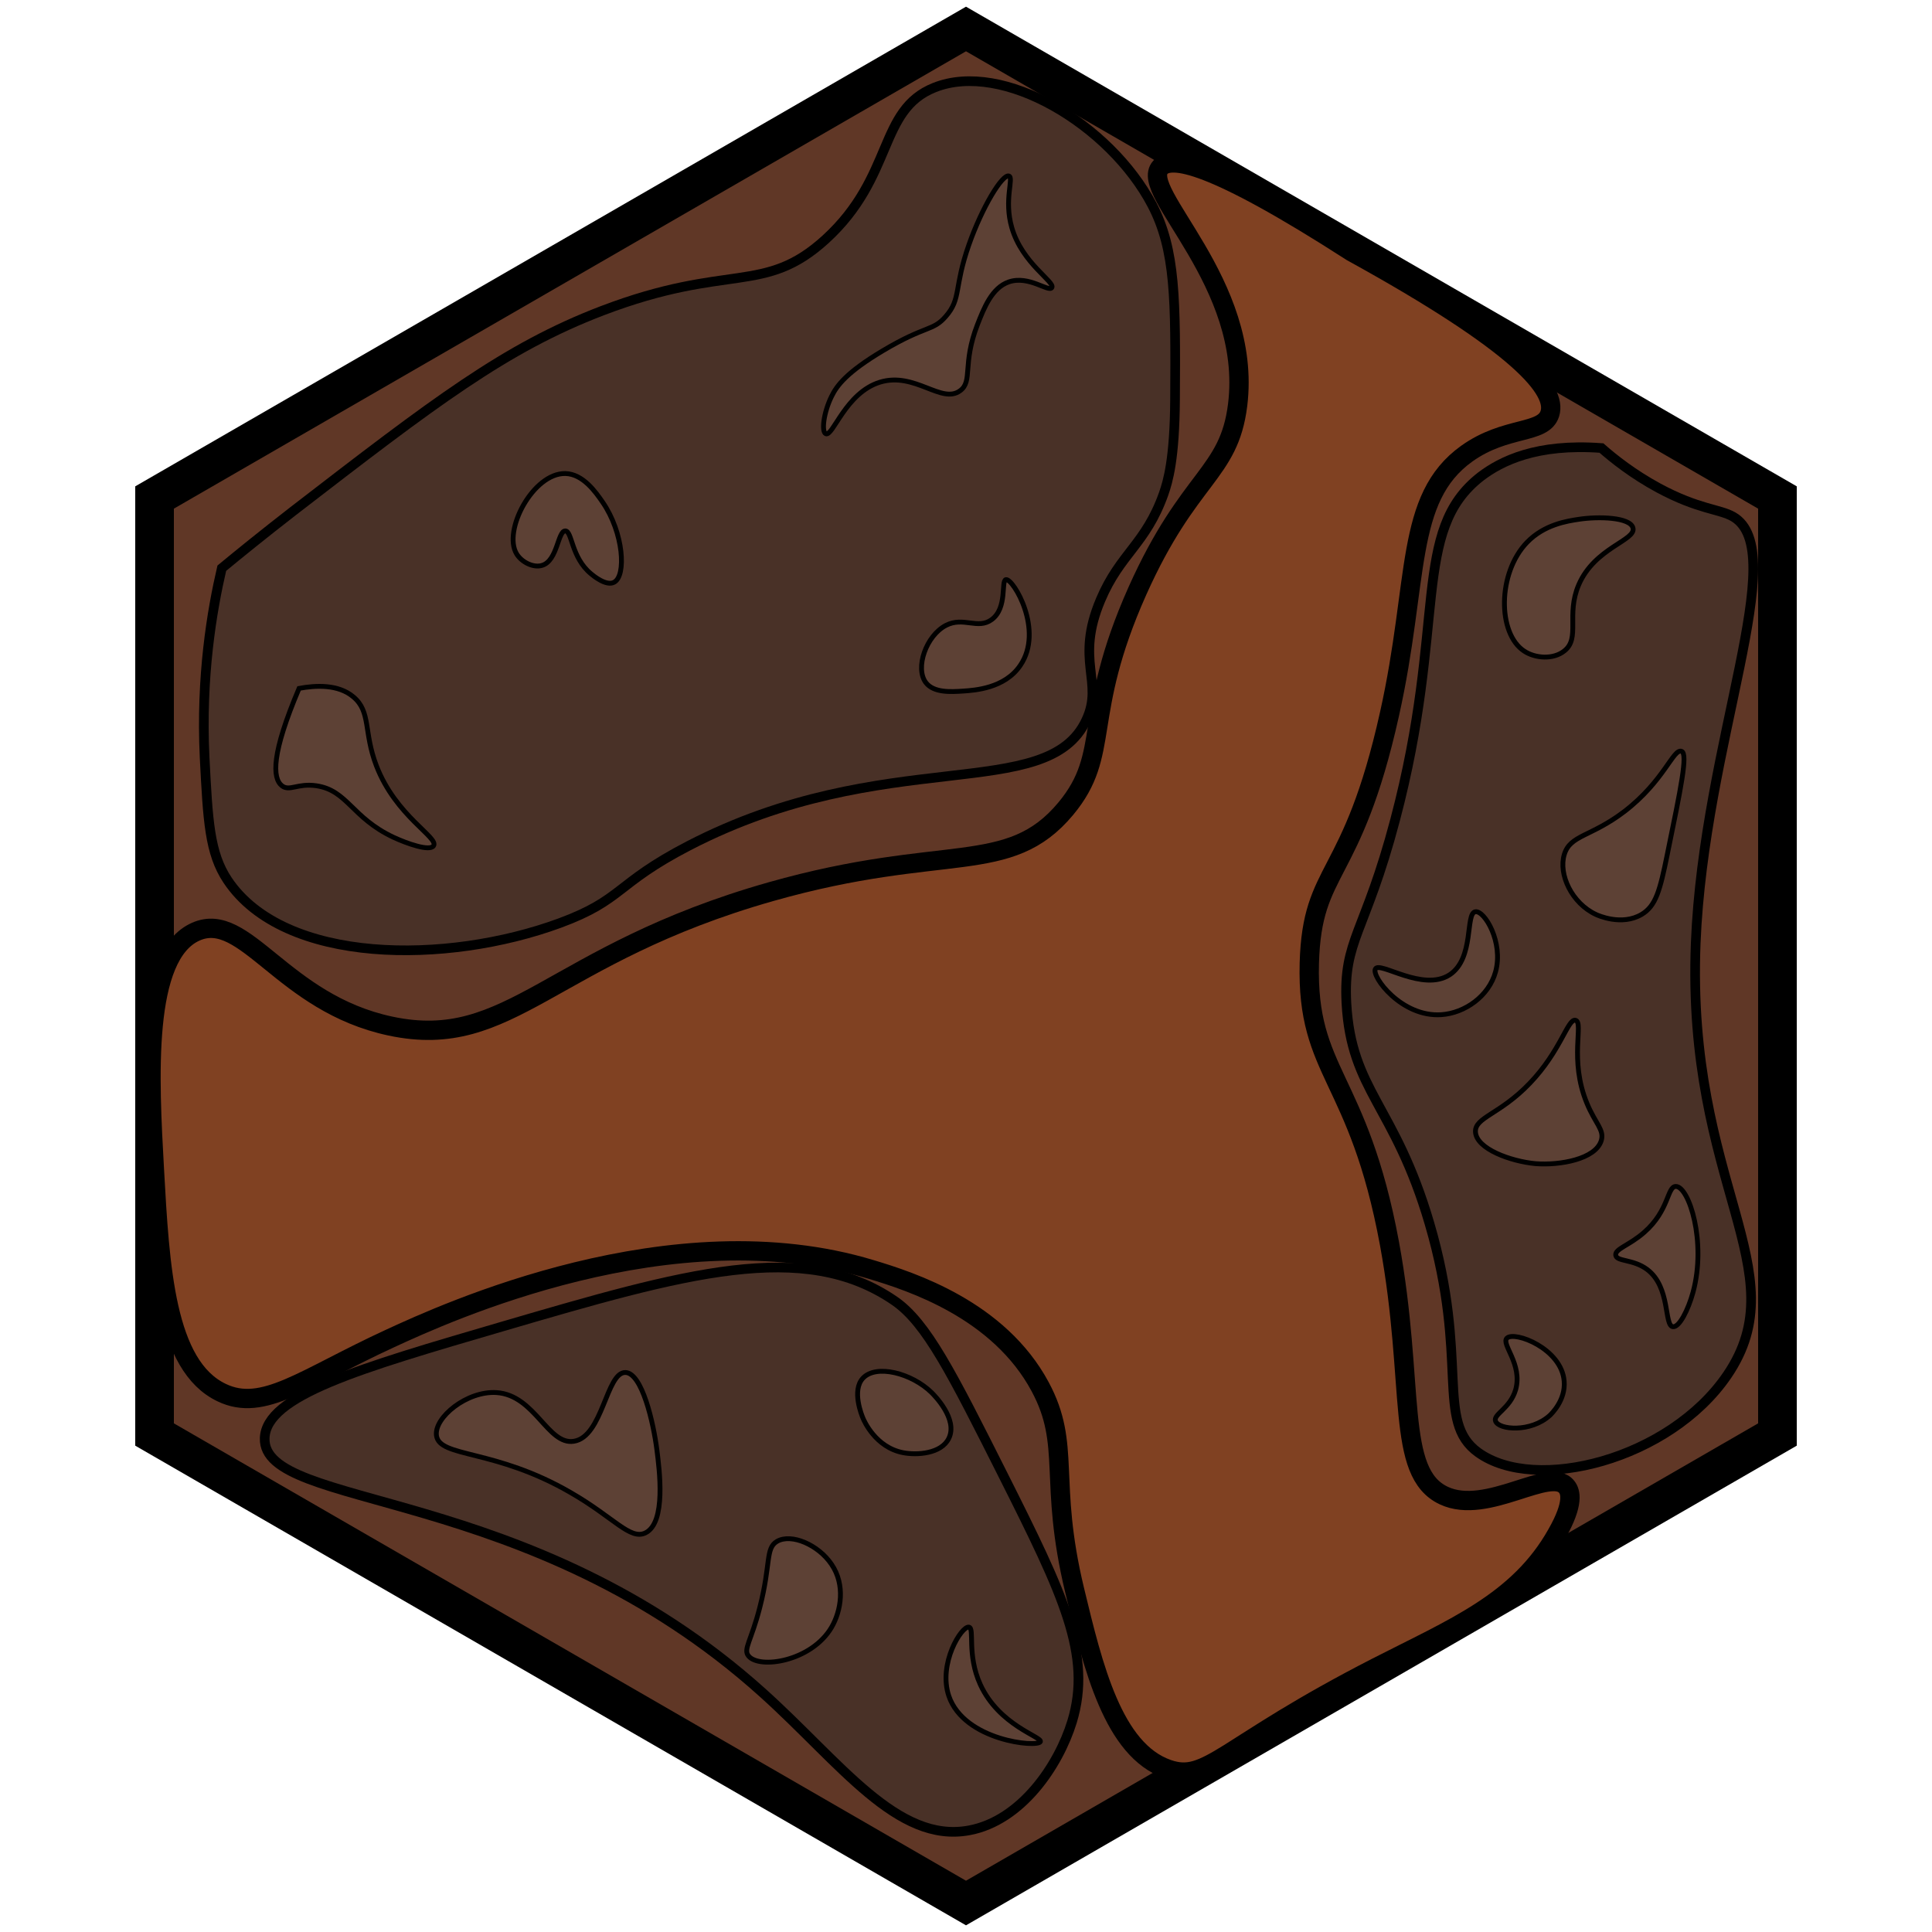
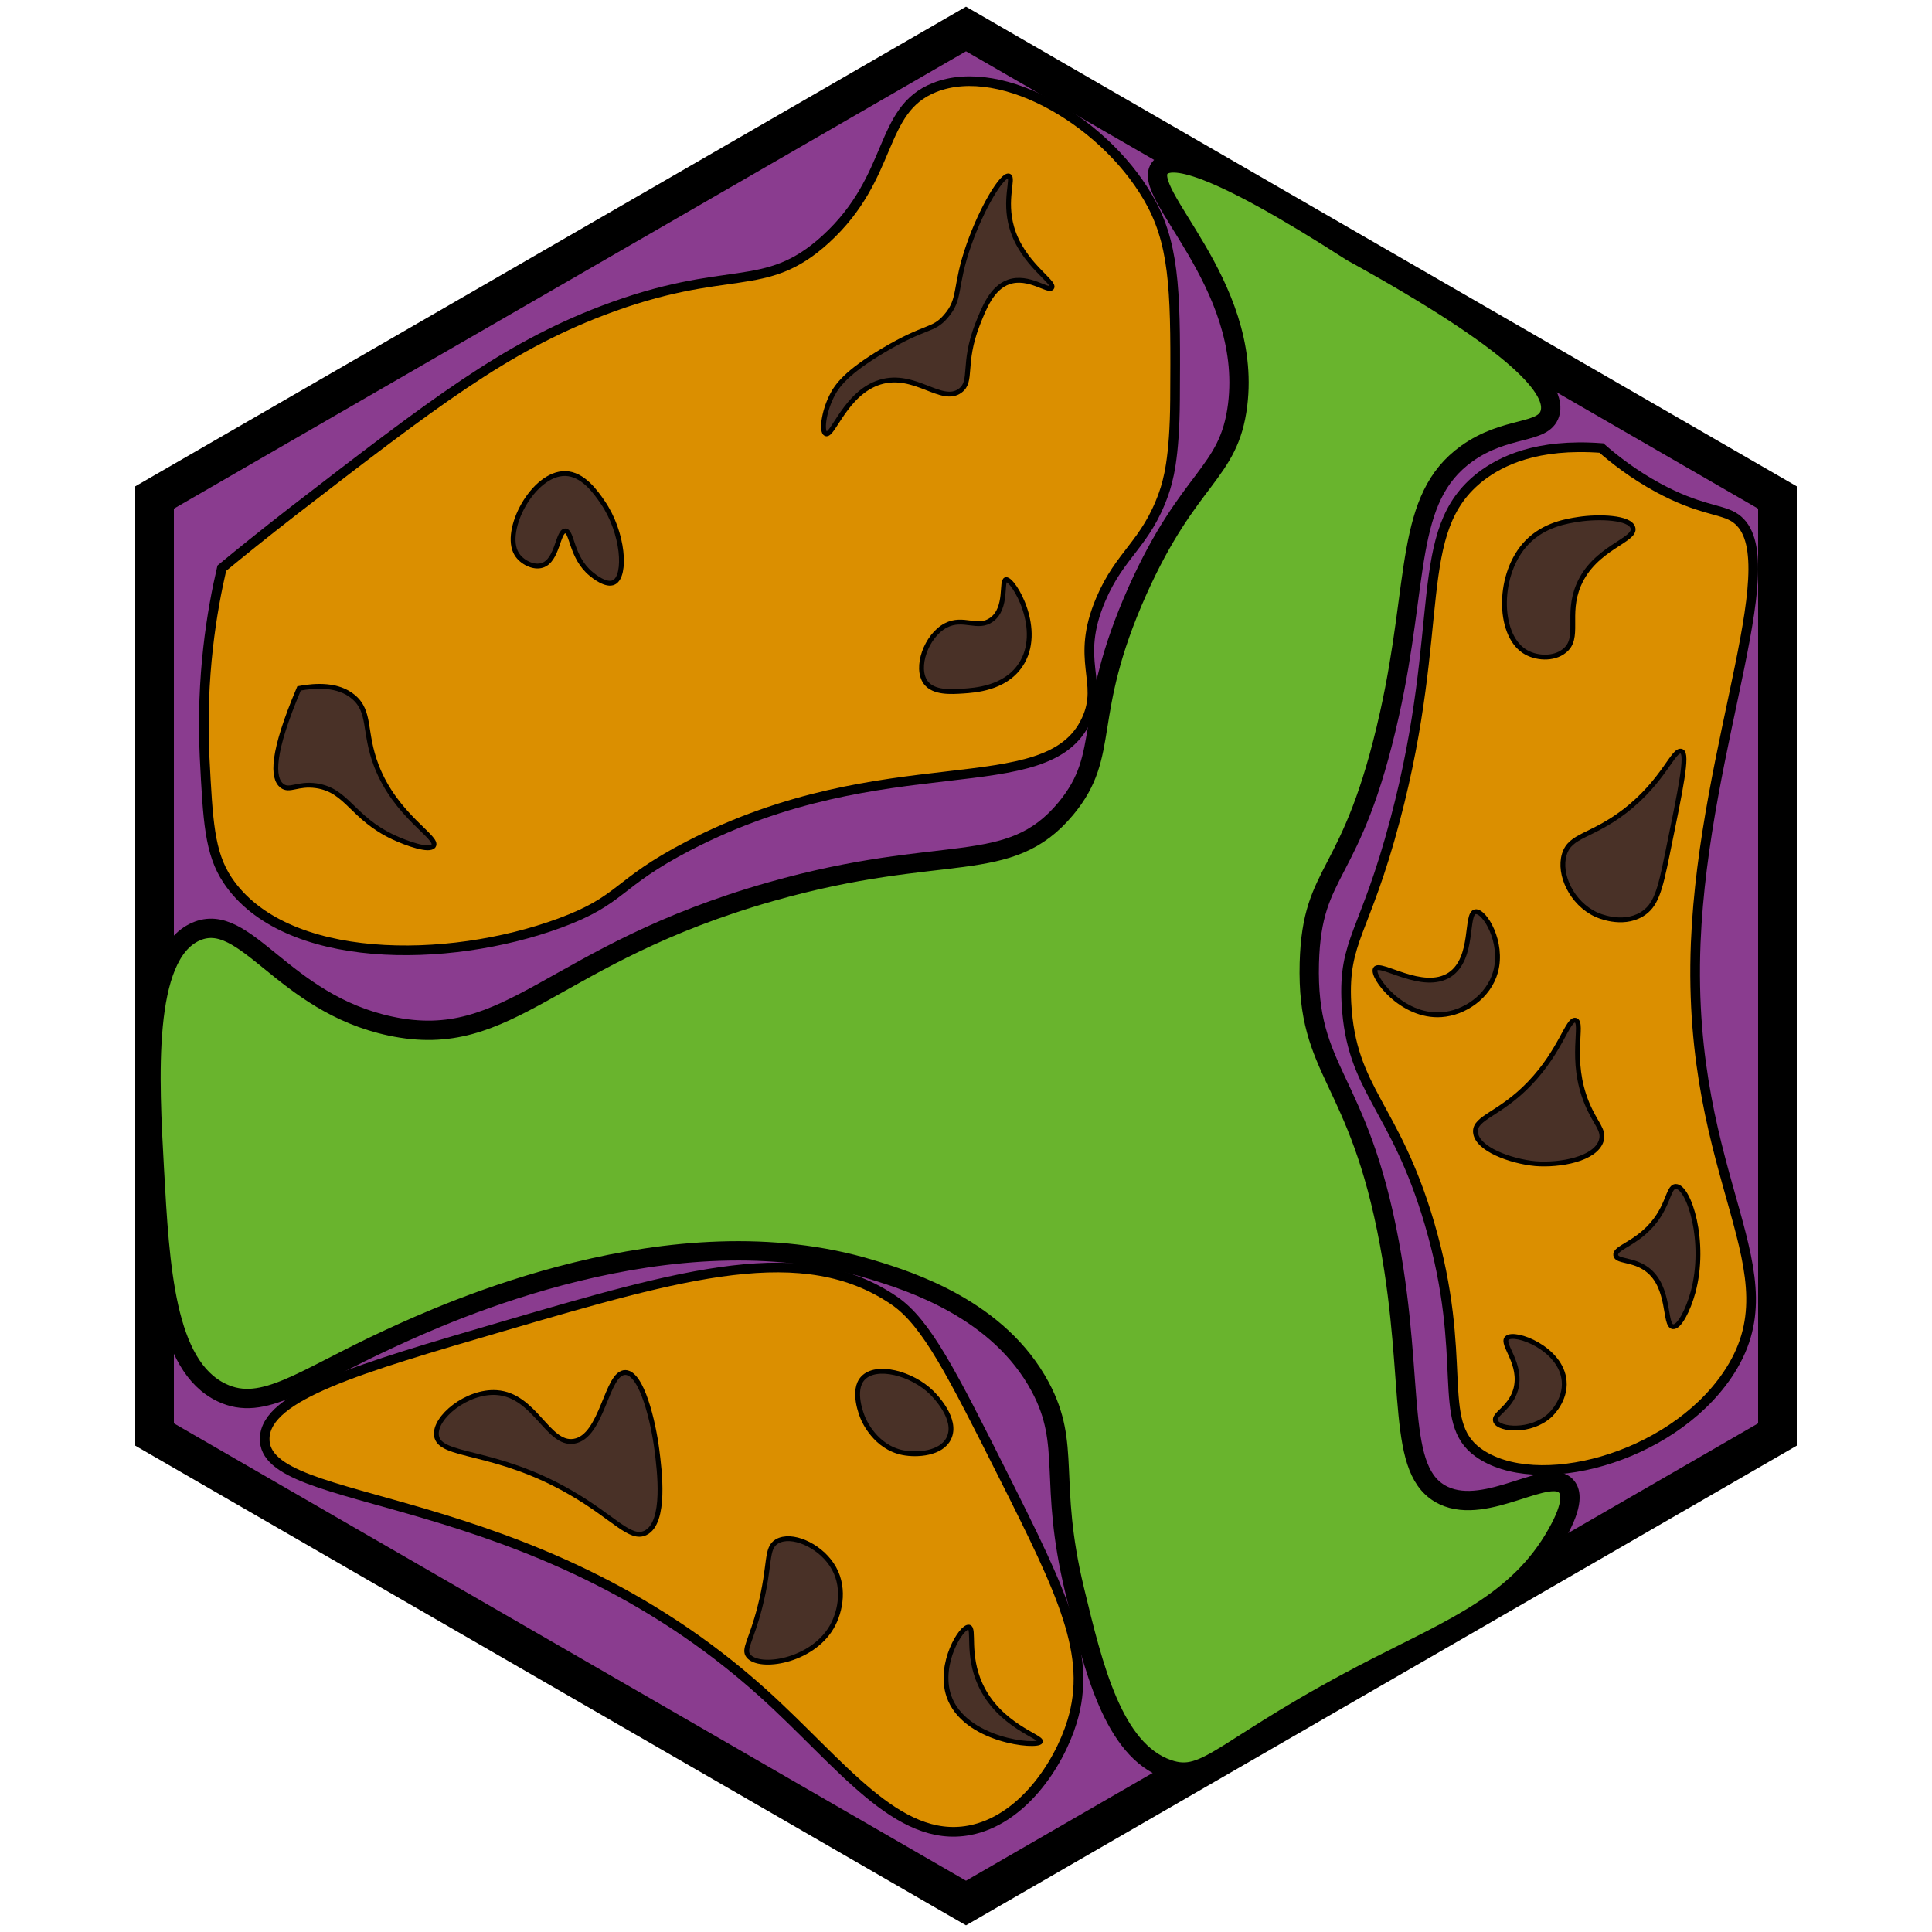
<svg xmlns="http://www.w3.org/2000/svg" version="1.1" id="Ebene_2" x="0px" y="0px" viewBox="0 0 100 100" style="enable-background:new 0 0 100 100;" xml:space="preserve">
-   <style type="text/css">
- 	.st0{fill:#603726;stroke:#000000;stroke-width:2;stroke-miterlimit:10;}
- 	.st1{fill:#493127;stroke:#000000;stroke-width:0.5;stroke-miterlimit:10;}
- 	.st2{fill:#804122;stroke:#000000;stroke-miterlimit:10;}
- 	.st3{fill:#5D4135;stroke:#000000;stroke-width:0.25;stroke-miterlimit:10;}
- 	.st4{fill:none;stroke:#000000;stroke-width:0.5;stroke-miterlimit:10;}
- </style>
+   <style type="text/css">	.st0{fill:#8A3C8F;stroke:#000000;stroke-width:2;stroke-miterlimit:10;}	.st1{fill:#DB8F00;stroke:#000000;stroke-width:0.5;stroke-miterlimit:10;}	.st2{fill:#69B42D;stroke:#000000;stroke-miterlimit:10;}	.st3{fill:#493127;stroke:#000000;stroke-width:0.25;stroke-miterlimit:10;}	.st4{fill:none;stroke:#000000;stroke-width:0.5;stroke-miterlimit:10;}</style>
  <polygon class="st0" points="92,25.75 50,1.5 8,25.75 8,74.25 50,98.5 92,74.25 " />
-   <path class="st1" d="M11.48,29.41c0.87-0.72,2.14-1.75,3.7-2.96c7.29-5.62,10.95-8.44,16-10.37c6.56-2.5,8.37-0.79,11.56-3.7  c3.55-3.25,2.71-6.69,5.63-7.85c3.54-1.41,9.08,1.92,11.26,6.07c1.23,2.35,1.22,4.93,1.19,10.07c-0.02,3.07-0.36,4.23-0.59,4.89  c-0.93,2.61-2.25,3.09-3.26,5.48c-1.35,3.18,0.18,4.24-0.74,6.22c-2.02,4.38-10.38,1.23-20.59,6.52c-3.8,1.97-3.39,2.79-6.67,4  c-5.82,2.14-14.25,2.17-17.19-2.22c-0.94-1.41-1.02-3.07-1.19-6.37C10.39,35.01,10.97,31.6,11.48,29.41z" />
-   <path class="st2" d="M69.96,13.03c8.79,4.84,10.64,7.17,10.26,8.38c-0.34,1.08-2.27,0.62-4.3,2.07c-3.24,2.32-2.45,6.54-4,13.48  c-1.94,8.72-4.01,7.84-4.15,12.89c-0.15,5.73,2.54,5.81,4.15,14.52c1.35,7.35,0.28,11.85,2.81,13.04c2.25,1.06,5.53-1.56,6.37-0.44  c0.18,0.23,0.4,0.82-0.52,2.43c-1.98,3.52-5.35,4.86-9.33,6.9c-8.01,4.1-8.72,6-10.81,5.27c-2.83-0.99-3.86-5.29-4.82-9.27  c-1.37-5.69-0.15-7.48-1.78-10.52c-2.14-3.99-6.68-5.45-8.74-6.07c-10.32-3.14-22.07,2.26-24.89,3.56  c-4.52,2.08-6.58,3.85-8.74,2.81c-2.92-1.39-3.2-6.5-3.48-11.56c-0.26-4.67-0.62-11.08,2.15-12.3c2.57-1.13,4.47,3.7,10.07,4.89  c6.24,1.33,8.28-3.72,19.7-6.96c8.99-2.55,12.3-0.74,15.26-4.3c2.38-2.87,0.79-4.74,3.7-11.26c2.68-5.99,4.74-6.02,5.19-9.63  c0.78-6.34-5.15-11.04-4-12.3C60.61,8.08,62.61,8.3,69.96,13.03z" />
-   <path class="st1" d="M82.89,23.19c0.64,0.56,1.63,1.35,2.96,2.07c2.06,1.11,3.15,1.08,3.85,1.48c3.06,1.75-1.51,11.67-1.93,22.07  c-0.5,12.49,5.33,16.94,1.63,22.37c-2.98,4.37-9.92,6.14-12.89,4c-2.24-1.61-0.44-4.77-2.52-11.85c-1.8-6.14-4.05-6.85-4.3-11.41  c-0.17-3.28,0.96-3.58,2.52-9.48c2.7-10.2,0.8-14.96,4.44-17.78C77.69,23.87,79.53,22.94,82.89,23.19z" />
-   <path class="st1" d="M13.7,74.44c0.07-2.21,4.88-3.61,12.3-5.78c9.4-2.75,15.6-4.56,20.3-1.33c1.66,1.14,2.98,3.77,5.63,9.04  c3.09,6.15,4.61,9.29,3.56,12.74c-0.7,2.28-2.63,5.13-5.33,5.63c-3.72,0.69-6.64-3.48-10.67-7.11C27.38,76.72,13.58,78.2,13.7,74.44  z" />
-   <path class="st3" d="M15.48,35.63c-1.43,3.37-1.39,4.64-0.89,5.04c0.4,0.31,0.8-0.14,1.78,0c1.62,0.24,1.83,1.65,4,2.67  c0.69,0.32,1.87,0.74,2.07,0.44c0.29-0.43-1.95-1.52-2.96-4.15c-0.67-1.75-0.27-2.79-1.19-3.56C17.51,35.41,16.35,35.47,15.48,35.63  z" />
-   <path class="st3" d="M26.74,28.67c0.26,0.43,0.88,0.74,1.33,0.59c0.79-0.25,0.8-1.78,1.19-1.78c0.36,0.01,0.3,1.37,1.33,2.22  c0.13,0.11,0.79,0.65,1.19,0.44c0.65-0.33,0.5-2.57-0.59-4.15c-0.35-0.51-1.01-1.46-1.93-1.48C27.6,24.48,26.01,27.46,26.74,28.67z" />
-   <path class="st3" d="M43.04,20.52c-0.41,0.83-0.53,1.82-0.3,1.93c0.37,0.17,1.02-2.12,2.81-2.67c1.81-0.55,3.19,1.16,4.15,0.44  c0.66-0.49,0.1-1.37,0.89-3.41c0.34-0.87,0.75-1.92,1.63-2.22c1.03-0.35,2.05,0.54,2.22,0.3c0.2-0.29-1.53-1.24-2.07-3.11  c-0.42-1.45,0.12-2.58-0.15-2.67c-0.34-0.11-1.39,1.62-2.07,3.56c-0.78,2.22-0.39,2.78-1.19,3.7c-0.68,0.79-1.01,0.44-3.26,1.78  C43.82,19.27,43.31,19.96,43.04,20.52z" />
-   <path class="st3" d="M52.07,30c-0.27,0.04,0.09,1.46-0.74,2.07c-0.72,0.53-1.46-0.17-2.37,0.3c-1.02,0.53-1.61,2.2-1.04,2.96  c0.41,0.54,1.3,0.48,1.93,0.44c0.58-0.04,2.15-0.13,2.96-1.33C54.05,32.63,52.45,29.95,52.07,30z" />
-   <path class="st3" d="M22.59,74.3c-0.12-0.93,1.58-2.32,3.11-2.22c1.99,0.13,2.65,2.73,4,2.52c1.5-0.23,1.68-3.58,2.67-3.56  c0.86,0.02,1.45,2.59,1.63,4c0.13,1.02,0.49,3.77-0.59,4.3c-0.79,0.39-1.63-0.79-3.85-2.07C25.61,74.97,22.74,75.46,22.59,74.3z" />
-   <path class="st3" d="M40.22,79.78c-0.61,0.36-0.31,1.15-0.89,3.41c-0.45,1.76-0.87,2.17-0.59,2.52c0.56,0.7,3.26,0.29,4.3-1.48  c0.49-0.84,0.73-2.19,0-3.26C42.37,79.97,40.97,79.35,40.22,79.78z" />
-   <path class="st3" d="M44.67,73.41c0.05,0.12,0.64,1.5,2.07,1.78c0.72,0.14,1.98,0.06,2.37-0.74c0.49-1-0.77-2.25-0.89-2.37  c-1.02-1-2.87-1.49-3.56-0.74C44.08,71.97,44.6,73.25,44.67,73.41z" />
+   <path class="st1" d="M11.48,29.41c0.87-0.72,2.14-1.75,3.7-2.96c7.29-5.62,10.95-8.44,16-10.37c6.56-2.5,8.37-0.79,11.56-3.7 c3.55-3.25,2.71-6.69,5.63-7.85c3.54-1.41,9.08,1.92,11.26,6.07c1.23,2.35,1.22,4.93,1.19,10.07c-0.02,3.07-0.36,4.23-0.59,4.89 c-0.93,2.61-2.25,3.09-3.26,5.48c-1.35,3.18,0.18,4.24-0.74,6.22c-2.02,4.38-10.38,1.23-20.59,6.52c-3.8,1.97-3.39,2.79-6.67,4 c-5.82,2.14-14.25,2.17-17.19-2.22c-0.94-1.41-1.02-3.07-1.19-6.37C10.39,35.01,10.97,31.6,11.48,29.41z" />
+   <path class="st2" d="M69.96,13.03c8.79,4.84,10.64,7.17,10.26,8.38c-0.34,1.08-2.27,0.62-4.3,2.07c-3.24,2.32-2.45,6.54-4,13.48 c-1.94,8.72-4.01,7.84-4.15,12.89c-0.15,5.73,2.54,5.81,4.15,14.52c1.35,7.35,0.28,11.85,2.81,13.04c2.25,1.06,5.53-1.56,6.37-0.44 c0.18,0.23,0.4,0.82-0.52,2.43c-1.98,3.52-5.35,4.86-9.33,6.9c-8.01,4.1-8.72,6-10.81,5.27c-2.83-0.99-3.86-5.29-4.82-9.27 c-1.37-5.69-0.15-7.48-1.78-10.52c-2.14-3.99-6.68-5.45-8.74-6.07c-10.32-3.14-22.07,2.26-24.89,3.56 c-4.52,2.08-6.58,3.85-8.74,2.81c-2.92-1.39-3.2-6.5-3.48-11.56c-0.26-4.67-0.62-11.08,2.15-12.3c2.57-1.13,4.47,3.7,10.07,4.89 c6.24,1.33,8.28-3.72,19.7-6.96c8.99-2.55,12.3-0.74,15.26-4.3c2.38-2.87,0.79-4.74,3.7-11.26c2.68-5.99,4.74-6.02,5.19-9.63 c0.78-6.34-5.15-11.04-4-12.3C60.61,8.08,62.61,8.3,69.96,13.03z" />
+   <path class="st1" d="M82.89,23.19c0.64,0.56,1.63,1.35,2.96,2.07c2.06,1.11,3.15,1.08,3.85,1.48c3.06,1.75-1.51,11.67-1.93,22.07 c-0.5,12.49,5.33,16.94,1.63,22.37c-2.98,4.37-9.92,6.14-12.89,4c-2.24-1.61-0.44-4.77-2.52-11.85c-1.8-6.14-4.05-6.85-4.3-11.41 c-0.17-3.28,0.96-3.58,2.52-9.48c2.7-10.2,0.8-14.96,4.44-17.78C77.69,23.87,79.53,22.94,82.89,23.19z" />
+   <path class="st1" d="M13.7,74.44c0.07-2.21,4.88-3.61,12.3-5.78c9.4-2.75,15.6-4.56,20.3-1.33c1.66,1.14,2.98,3.77,5.63,9.04 c3.09,6.15,4.61,9.29,3.56,12.74c-0.7,2.28-2.63,5.13-5.33,5.63c-3.72,0.69-6.64-3.48-10.67-7.11C27.38,76.72,13.58,78.2,13.7,74.44 z" />
+   <path class="st3" d="M15.48,35.63c-1.43,3.37-1.39,4.64-0.89,5.04c0.4,0.31,0.8-0.14,1.78,0c1.62,0.24,1.83,1.65,4,2.67 c0.69,0.32,1.87,0.74,2.07,0.44c0.29-0.43-1.95-1.52-2.96-4.15c-0.67-1.75-0.27-2.79-1.19-3.56C17.51,35.41,16.35,35.47,15.48,35.63 z" />
+   <path class="st3" d="M26.74,28.67c0.26,0.43,0.88,0.74,1.33,0.59c0.79-0.25,0.8-1.78,1.19-1.78c0.36,0.01,0.3,1.37,1.33,2.22 c0.13,0.11,0.79,0.65,1.19,0.44c0.65-0.33,0.5-2.57-0.59-4.15c-0.35-0.51-1.01-1.46-1.93-1.48C27.6,24.48,26.01,27.46,26.74,28.67z" />
+   <path class="st3" d="M43.04,20.52c-0.41,0.83-0.53,1.82-0.3,1.93c0.37,0.17,1.02-2.12,2.81-2.67c1.81-0.55,3.19,1.16,4.15,0.44 c0.66-0.49,0.1-1.37,0.89-3.41c0.34-0.87,0.75-1.92,1.63-2.22c1.03-0.35,2.05,0.54,2.22,0.3c0.2-0.29-1.53-1.24-2.07-3.11 c-0.42-1.45,0.12-2.58-0.15-2.67c-0.34-0.11-1.39,1.62-2.07,3.56c-0.78,2.22-0.39,2.78-1.19,3.7c-0.68,0.79-1.01,0.44-3.26,1.78 C43.82,19.27,43.31,19.96,43.04,20.52z" />
+   <path class="st3" d="M52.07,30c-0.27,0.04,0.09,1.46-0.74,2.07c-0.72,0.53-1.46-0.17-2.37,0.3c-1.02,0.53-1.61,2.2-1.04,2.96 c0.41,0.54,1.3,0.48,1.93,0.44c0.58-0.04,2.15-0.13,2.96-1.33C54.05,32.63,52.45,29.95,52.07,30z" />
+   <path class="st3" d="M22.59,74.3c-0.12-0.93,1.58-2.32,3.11-2.22c1.99,0.13,2.65,2.73,4,2.52c1.5-0.23,1.68-3.58,2.67-3.56 c0.86,0.02,1.45,2.59,1.63,4c0.13,1.02,0.49,3.77-0.59,4.3c-0.79,0.39-1.63-0.79-3.85-2.07C25.61,74.97,22.74,75.46,22.59,74.3z" />
+   <path class="st3" d="M40.22,79.78c-0.61,0.36-0.31,1.15-0.89,3.41c-0.45,1.76-0.87,2.17-0.59,2.52c0.56,0.7,3.26,0.29,4.3-1.48 c0.49-0.84,0.73-2.19,0-3.26C42.37,79.97,40.97,79.35,40.22,79.78z" />
+   <path class="st3" d="M44.67,73.41c0.05,0.12,0.64,1.5,2.07,1.78c0.72,0.14,1.98,0.06,2.37-0.74c0.49-1-0.77-2.25-0.89-2.37 c-1.02-1-2.87-1.49-3.56-0.74C44.08,71.97,44.6,73.25,44.67,73.41z" />
  <path class="st4" d="M48.37,73.7" />
-   <path class="st3" d="M50.15,84.22c-0.38-0.07-1.6,1.89-1.04,3.56c0.79,2.33,4.6,2.68,4.74,2.37c0.11-0.25-2.13-0.82-3.11-2.96  C50.03,85.63,50.46,84.28,50.15,84.22z" />
-   <path class="st3" d="M71.19,50.15c-0.22,0.38,1.35,2.51,3.41,2.37c1.21-0.08,2.46-0.95,2.81-2.22c0.42-1.53-0.57-3.17-1.04-3.11  c-0.54,0.07-0.04,2.4-1.33,3.26C73.65,51.36,71.42,49.74,71.19,50.15z" />
-   <path class="st3" d="M78.89,33.7c-1.38-0.9-1.39-4.04,0.15-5.63c0.89-0.92,2.07-1.1,2.67-1.19c1.03-0.16,2.66-0.11,2.81,0.44  c0.19,0.65-1.98,1.01-2.81,2.96c-0.66,1.55,0.1,2.75-0.74,3.41C80.4,34.15,79.46,34.08,78.89,33.7z" />
-   <path class="st3" d="M87.04,38.89c-0.43-0.17-0.89,1.52-2.96,3.11c-1.73,1.32-2.8,1.21-3.11,2.22c-0.32,1.04,0.39,2.53,1.63,3.11  c0.1,0.05,1.34,0.61,2.37,0c0.74-0.44,0.95-1.24,1.33-3.11C87.01,40.76,87.37,39.02,87.04,38.89z" />
-   <path class="st3" d="M76.37,58.59c-0.04-0.76,1.26-0.9,2.81-2.52c1.62-1.69,1.97-3.37,2.37-3.26c0.44,0.12-0.35,2.03,0.59,4.3  c0.44,1.06,0.91,1.37,0.74,1.93c-0.3,0.96-2.14,1.29-3.41,1.19C78.2,60.11,76.42,59.47,76.37,58.59z" />
-   <path class="st3" d="M86.74,61.41c-0.45,0-0.34,1.24-1.63,2.37c-0.77,0.68-1.53,0.86-1.48,1.19c0.05,0.34,0.9,0.19,1.63,0.74  c1.22,0.92,0.86,2.9,1.33,2.96c0.33,0.04,0.79-0.87,1.04-1.78C88.34,64.28,87.42,61.41,86.74,61.41z" />
-   <path class="st3" d="M78,69.26c0.4-0.38,2.82,0.54,2.96,2.22c0.09,1-0.68,1.72-0.74,1.78c-0.99,0.9-2.64,0.75-2.81,0.3  c-0.14-0.36,0.75-0.64,1.04-1.63C78.82,70.6,77.68,69.57,78,69.26z" />
+   <path class="st3" d="M50.15,84.22c-0.38-0.07-1.6,1.89-1.04,3.56c0.79,2.33,4.6,2.68,4.74,2.37c0.11-0.25-2.13-0.82-3.11-2.96 C50.03,85.63,50.46,84.28,50.15,84.22z" />
+   <path class="st3" d="M71.19,50.15c-0.22,0.38,1.35,2.51,3.41,2.37c1.21-0.08,2.46-0.95,2.81-2.22c0.42-1.53-0.57-3.17-1.04-3.11 c-0.54,0.07-0.04,2.4-1.33,3.26C73.65,51.36,71.42,49.74,71.19,50.15z" />
+   <path class="st3" d="M78.89,33.7c-1.38-0.9-1.39-4.04,0.15-5.63c0.89-0.92,2.07-1.1,2.67-1.19c1.03-0.16,2.66-0.11,2.81,0.44 c0.19,0.65-1.98,1.01-2.81,2.96c-0.66,1.55,0.1,2.75-0.74,3.41C80.4,34.15,79.46,34.08,78.89,33.7z" />
+   <path class="st3" d="M87.04,38.89c-0.43-0.17-0.89,1.52-2.96,3.11c-1.73,1.32-2.8,1.21-3.11,2.22c-0.32,1.04,0.39,2.53,1.63,3.11 c0.1,0.05,1.34,0.61,2.37,0c0.74-0.44,0.95-1.24,1.33-3.11C87.01,40.76,87.37,39.02,87.04,38.89z" />
+   <path class="st3" d="M76.37,58.59c-0.04-0.76,1.26-0.9,2.81-2.52c1.62-1.69,1.97-3.37,2.37-3.26c0.44,0.12-0.35,2.03,0.59,4.3 c0.44,1.06,0.91,1.37,0.74,1.93c-0.3,0.96-2.14,1.29-3.41,1.19C78.2,60.11,76.42,59.47,76.37,58.59z" />
+   <path class="st3" d="M86.74,61.41c-0.45,0-0.34,1.24-1.63,2.37c-0.77,0.68-1.53,0.86-1.48,1.19c0.05,0.34,0.9,0.19,1.63,0.74 c1.22,0.92,0.86,2.9,1.33,2.96c0.33,0.04,0.79-0.87,1.04-1.78C88.34,64.28,87.42,61.41,86.74,61.41z" />
+   <path class="st3" d="M78,69.26c0.4-0.38,2.82,0.54,2.96,2.22c0.09,1-0.68,1.72-0.74,1.78c-0.99,0.9-2.64,0.75-2.81,0.3 c-0.14-0.36,0.75-0.64,1.04-1.63C78.82,70.6,77.68,69.57,78,69.26z" />
</svg>
